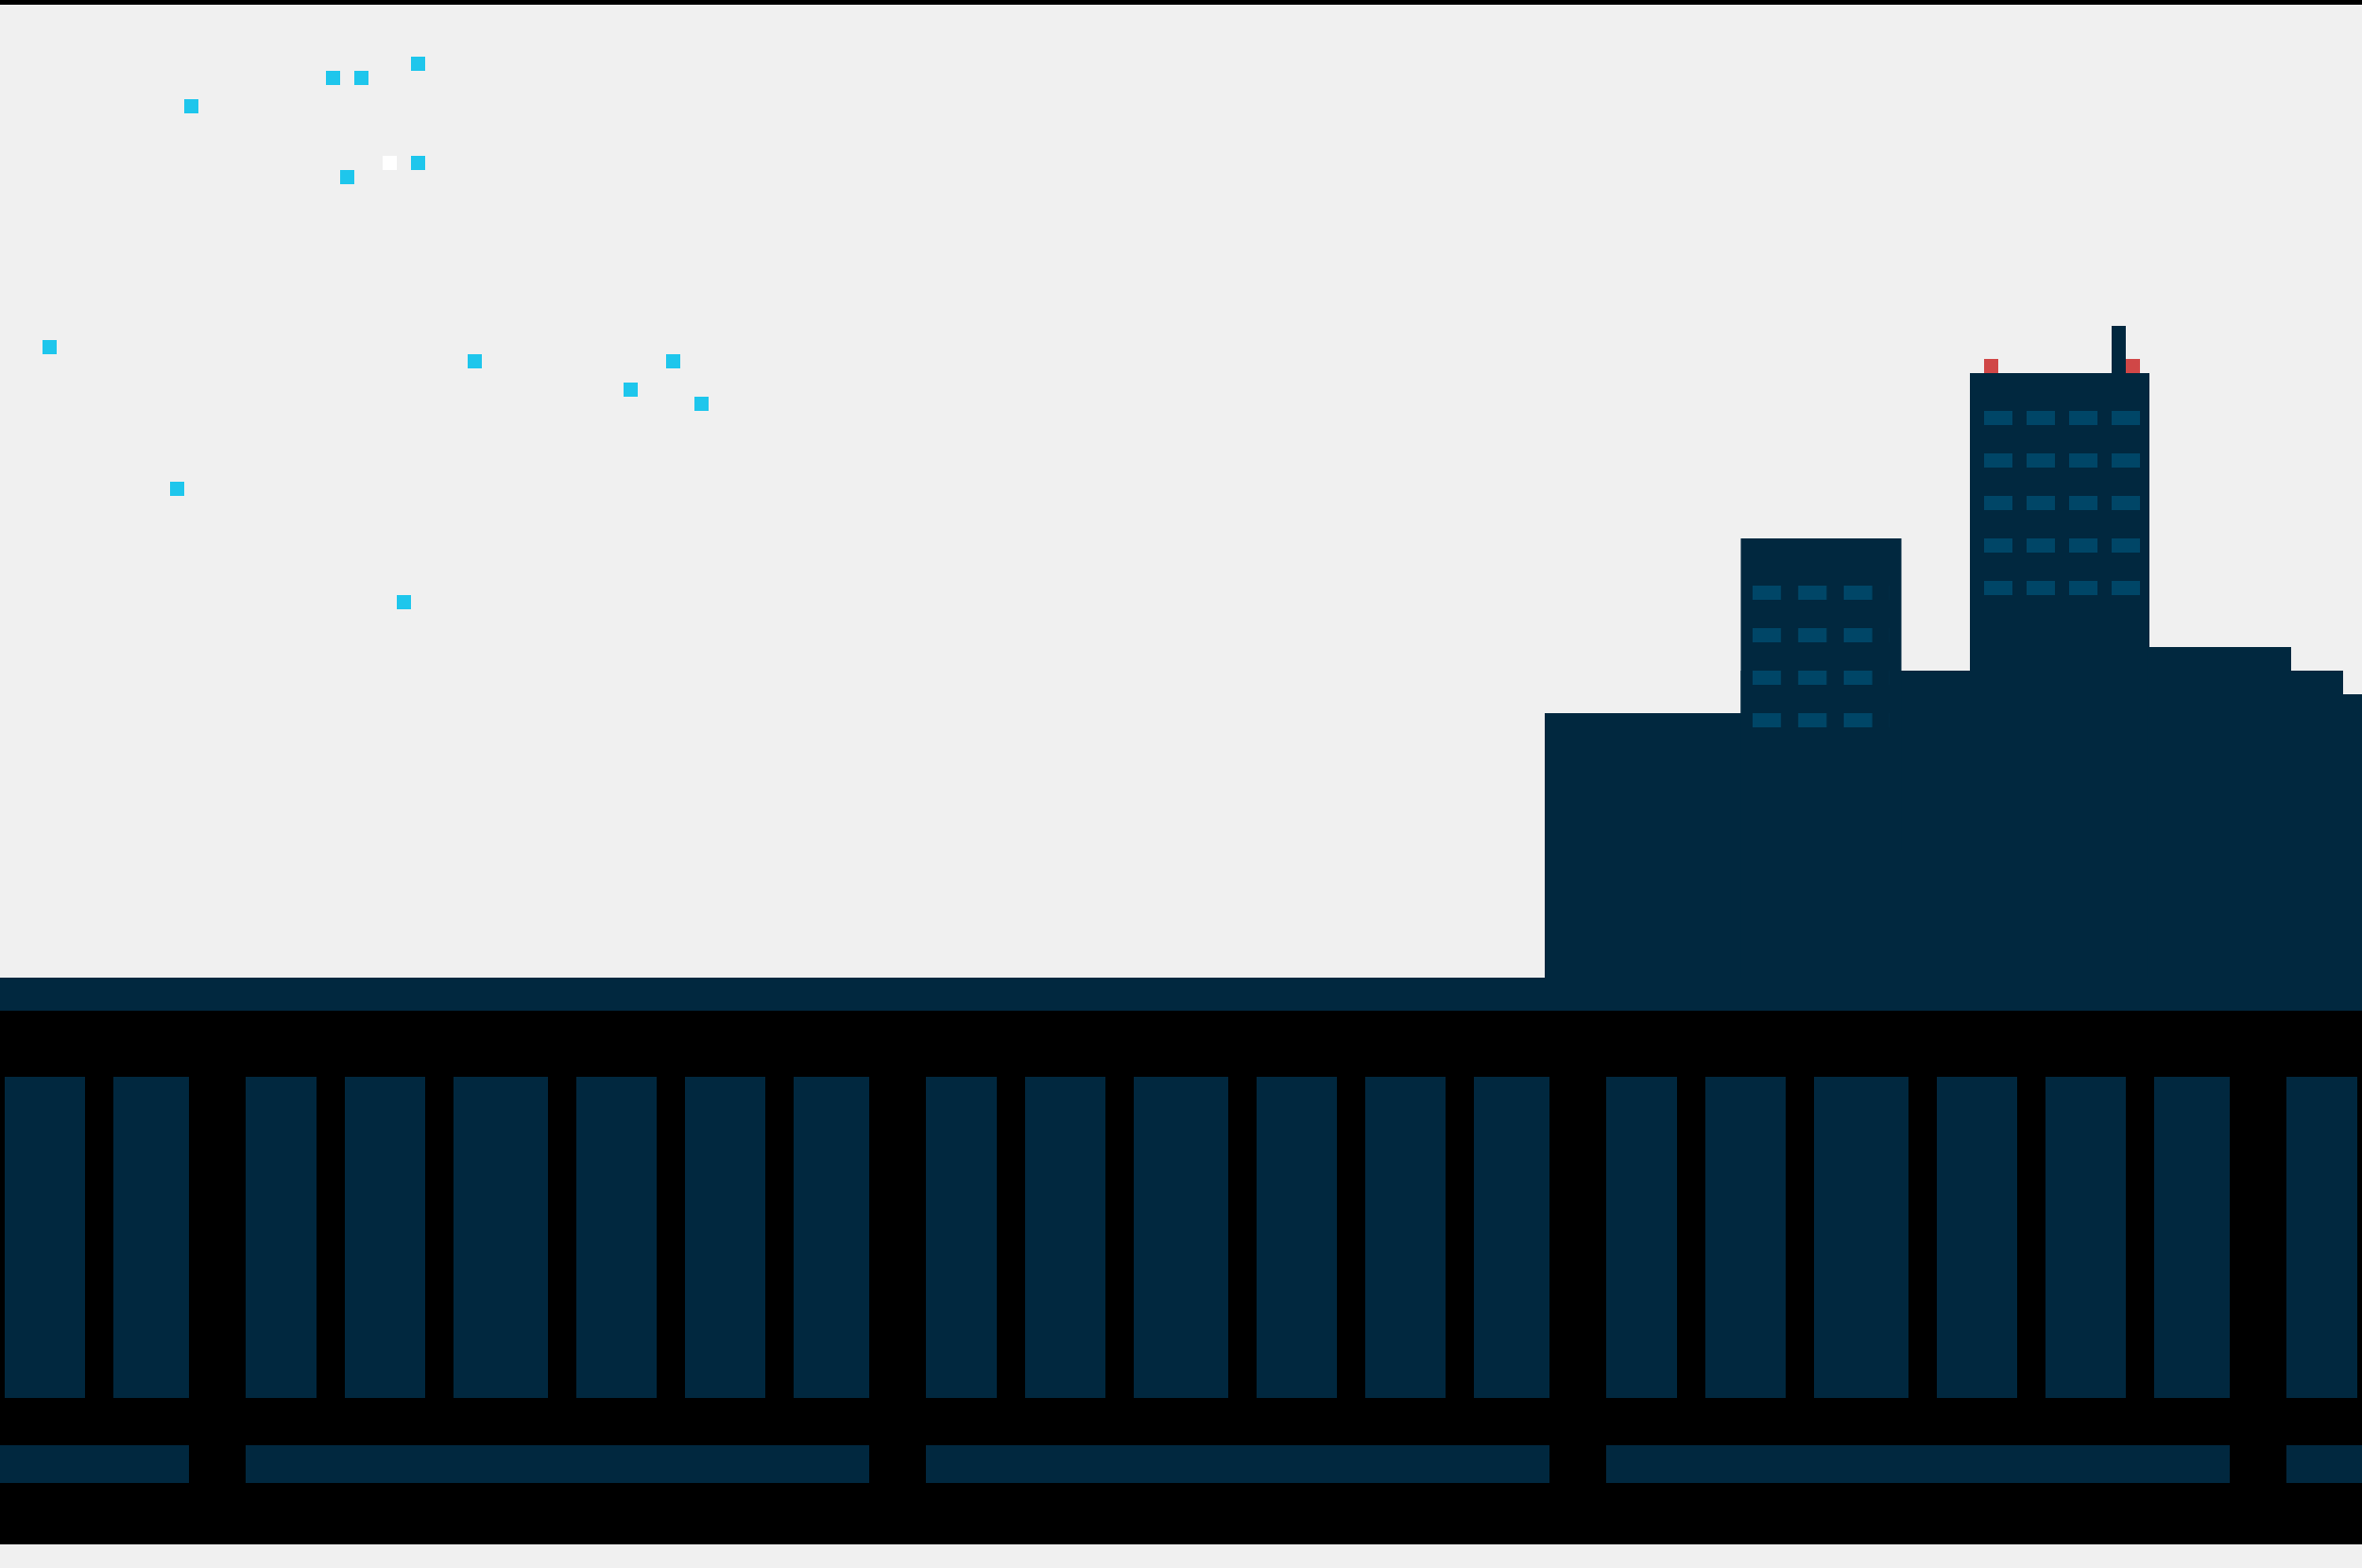
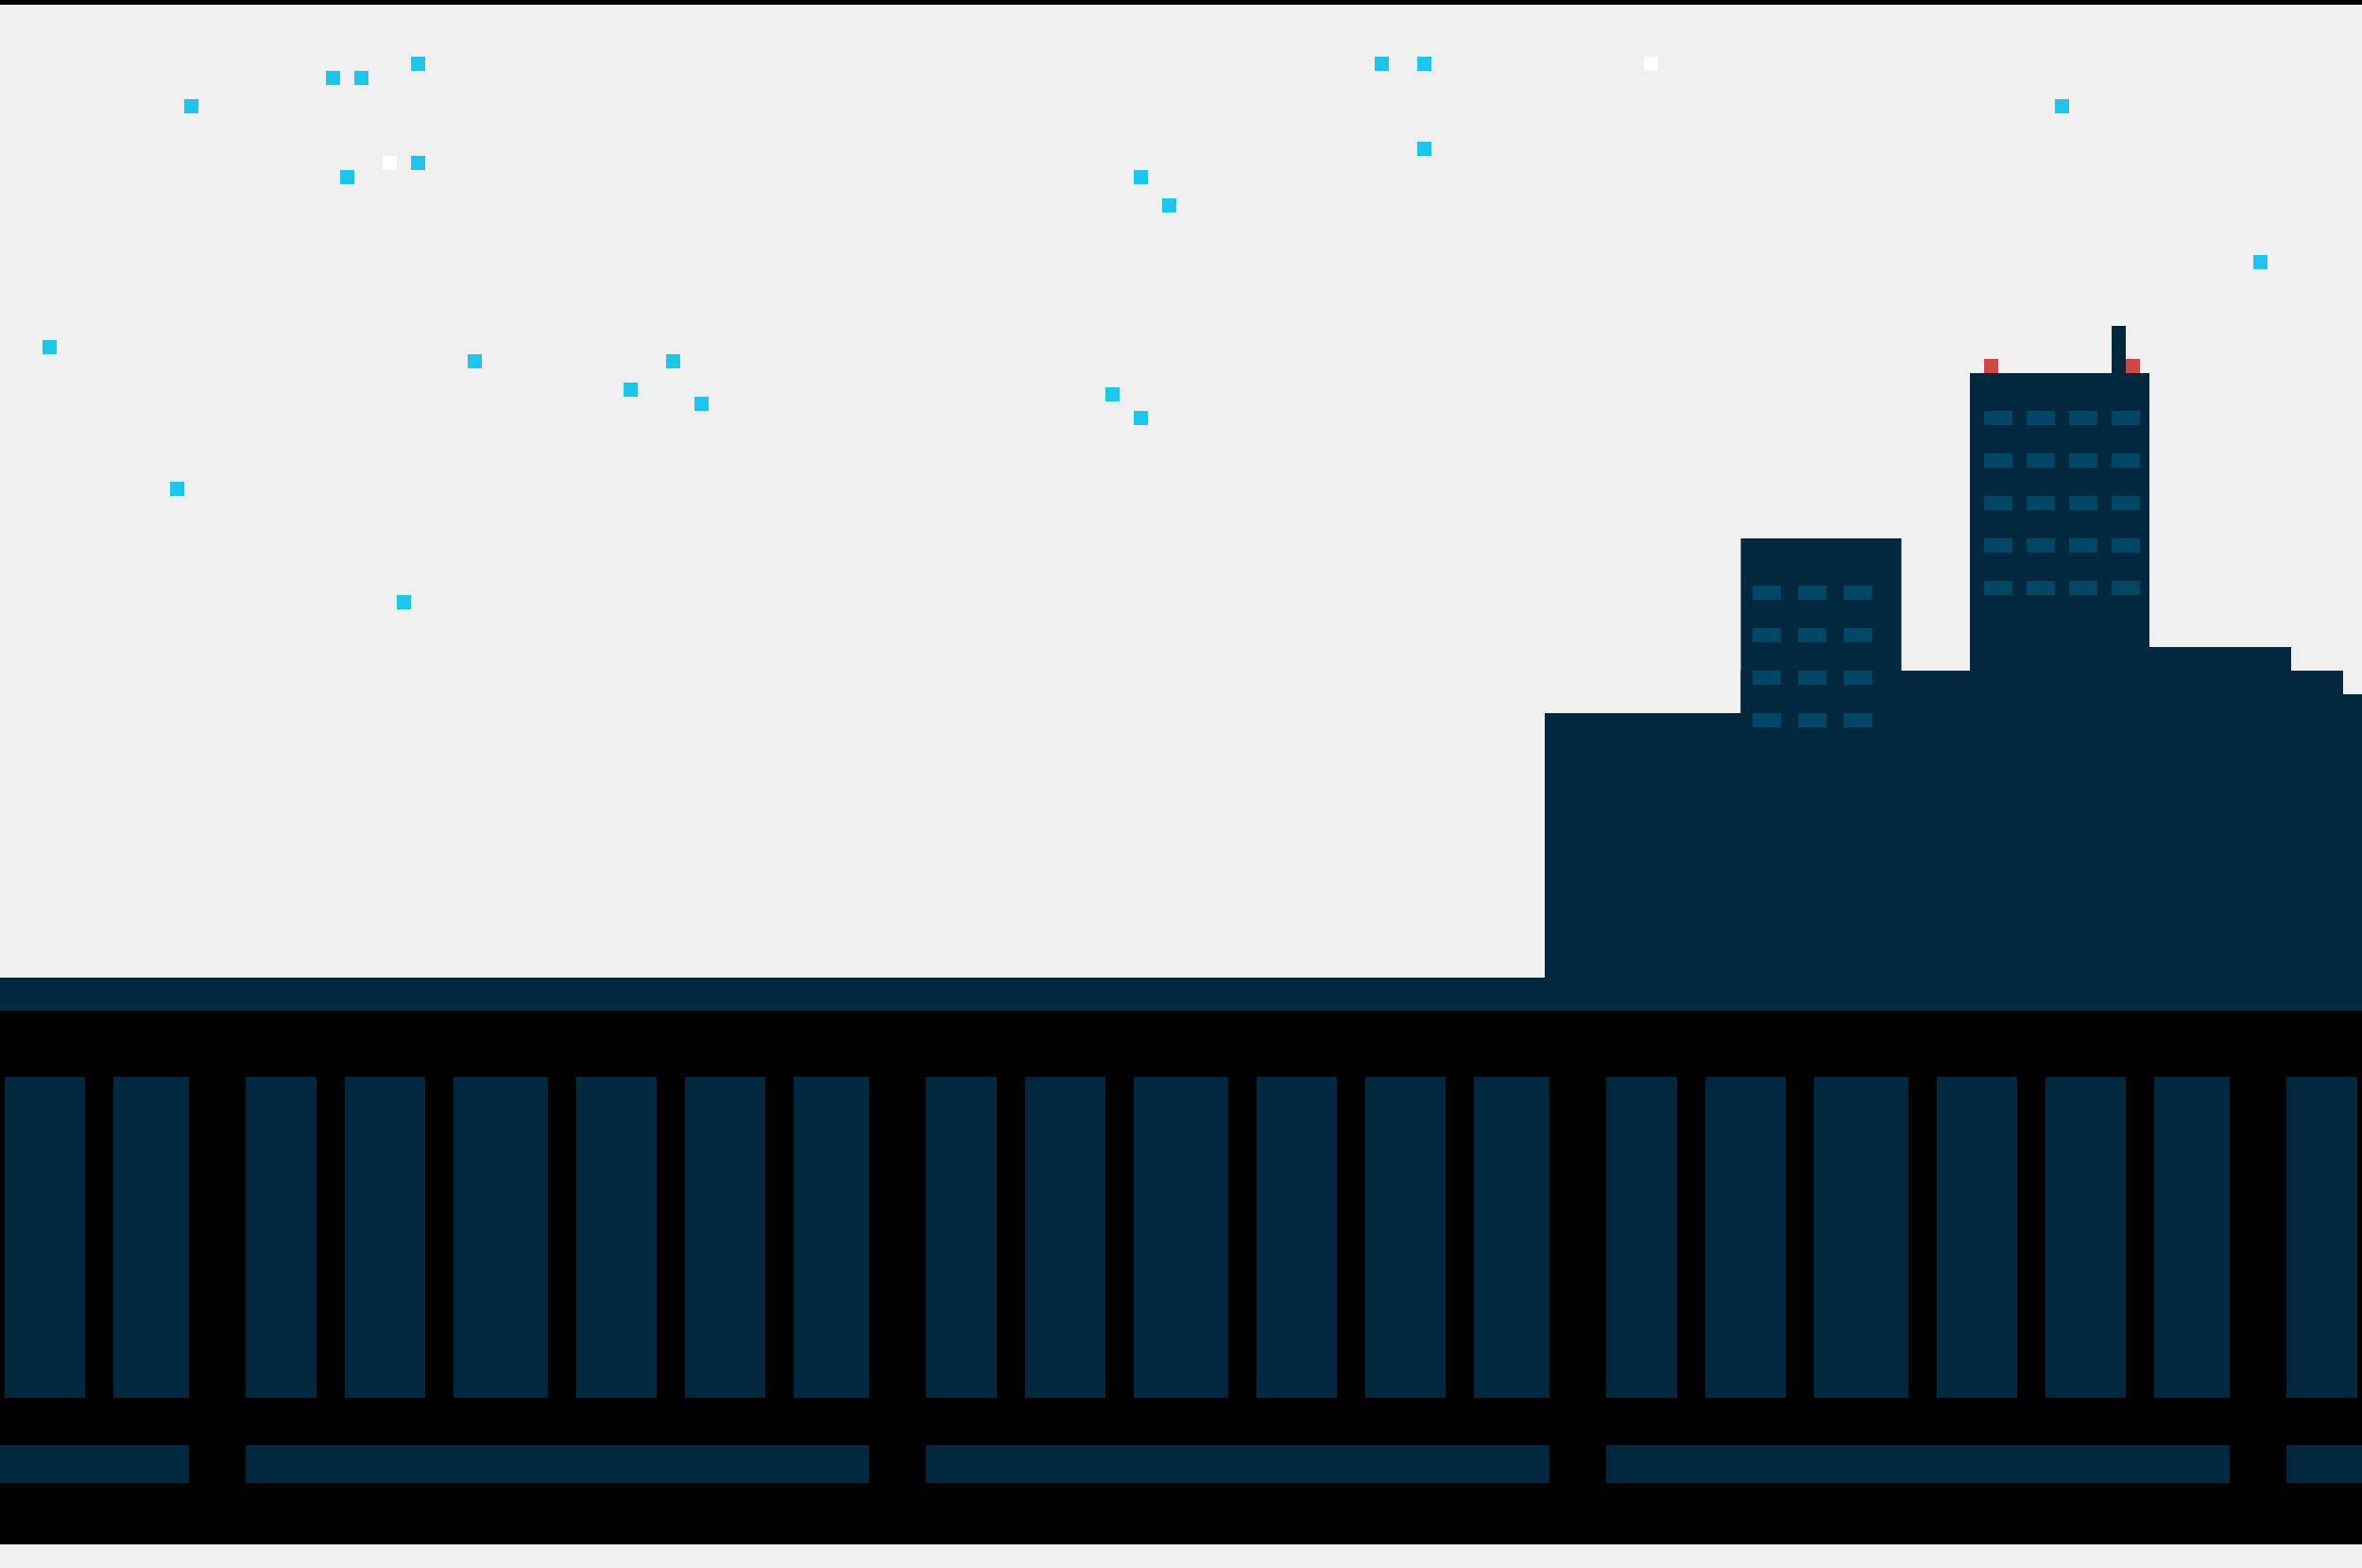
<svg xmlns="http://www.w3.org/2000/svg" xmlns:xlink="http://www.w3.org/1999/xlink" width="1000" height="664" viewBox="0 0 1000 664">
  <style type="text/css">
        #a { animation: x .5s ease alternate infinite; }

        @keyframes x {
           from { fill: #000; }
             to { fill: #fff; }
        }
        svg {
            fill: #15a6c7;
        }
    </style>
  <defs>
    <rect id="start0" width="6" height="6" fill="#1ec6ec" />
    <rect id="start0b" width="6" height="6" fill="#fff" />
    <rect id="anthenaLight" width="6" height="6" fill="#d04747" />
    <rect id="window" width="12" height="6" fill="#004667" />
    <pattern id="windowPat1" x="0" y="0" width=".333" height=".25">
      <use xlink:href="#window" />
    </pattern>
    <pattern id="windowPat2" x="0" y="0" width=".25" height=".2">
      <use xlink:href="#window" />
    </pattern>
    <g id="sky">
      <use x="18" y="144" xlink:href="#start0" />
      <use x="72" y="204" xlink:href="#start0" />
      <use x="78" y="42" xlink:href="#start0" />
      <use x="138" y="30" xlink:href="#start0" />
      <use x="144" y="72" xlink:href="#start0" />
      <use x="150" y="30" xlink:href="#start0" />
      <use x="162" y="66" xlink:href="#start0b" />
      <use x="168" y="252" xlink:href="#start0" />
      <use x="174" y="24" xlink:href="#start0" />
      <use x="174" y="66" xlink:href="#start0" />
      <use x="198" y="150" xlink:href="#start0" />
      <use x="264" y="162" xlink:href="#start0" />
      <use x="282" y="150" xlink:href="#start0" />
      <use x="294" y="168" xlink:href="#start0" />
+       <use x="468" y="164" xlink:href="#start0" />
+       <use x="480" y="72" xlink:href="#start0" />
+       <use x="480" y="174" xlink:href="#start0" />
+       <use x="492" y="84" xlink:href="#start0" />
+       <use x="582" y="24" xlink:href="#start0" />
+       <use x="600" y="24" xlink:href="#start0" />
+       <use x="600" y="60" xlink:href="#start0" />
+       <use x="696" y="24" xlink:href="#start0b" />
+       <use x="870" y="42" xlink:href="#start0" />
+       <use x="954" y="108" xlink:href="#start0" />
    </g>
    <g id="buildings0base">
      <rect y="144" width="84" height="114" fill="#01283f" />
      <rect x="83" y="126" width="98" height="132" fill="#01283f" />
      <rect x="83" y="70" width="68" height="132" fill="#01283f" />
      <rect x="180" width="76" height="258" fill="#01283f" />
      <path d="M255 116 L316 116 L316 126 L338 126 L338 136 L346 136 L346 258 L255 258 Z" fill="#01283f" />
    </g>
    <g id="buildings0">
      <use x="0" y="20" xlink:href="#buildings0base" />
      <use x="186" y="14" xlink:href="#anthenaLight" />
      <rect x="240" width="6" height="22" fill="#01283f" />
      <use x="246" y="14" xlink:href="#anthenaLight" />
      <rect fill="url(#windowPat1)" x="88" y="110" width="58" height="72" />
      <rect fill="url(#windowPat2)" x="186" y="36" width="72" height="90" />
    </g>
    <rect id="river" width="1000" height="240" fill="#01283f" />
    <pattern id="bridgePart0" x="0" y="0" width=".2" height="1">
      <rect x="0" y="0" width="24" height="180" fill="#000" />
      <rect x="54" y="0" width="12" height="138" fill="#000" />
      <rect x="100" y="0" width="12" height="138" fill="#000" />
      <rect x="152" y="0" width="12" height="138" fill="#000" />
      <rect x="198" y="0" width="12" height="138" fill="#000" />
      <rect x="244" y="0" width="12" height="138" fill="#000" />
    </pattern>
    <g id="bridgePart">
      <rect x="0" y="0" width="20" height="180" fill="#000" />
      <rect x="60" y="0" width="10" height="152" fill="#000" />
      <rect x="100" y="0" width="10" height="152" fill="#000" />
      <rect x="140" y="0" width="10" height="152" fill="#000" />
      <rect x="180" y="0" width="10" height="152" fill="#000" />
      <rect x="220" y="0" width="10" height="152" fill="#000" />
    </g>
    <g id="bridge">
      <rect x="0" y="0" width="1000" height="28" fill="#000" />
      <rect fill="url(#bridgePart0)" stroke="black" x="-208" y="26" width="1440" height="180" />
      <rect x="0" y="164" width="1000" height="20" fill="#000" />
      <rect x="0" y="200" width="1000" height="26" fill="#000" />
    </g>
    <g id="lamppost">
      <path d="M100 0 L140 0 L140 4 L145 4 L145 12 L100 12 L100 18 L80 18 L80 22 L74 22 L74 26 L70 26 L70 512 L60 512 L60 26 L62 26 L62 22 L64 22 L64 18 L66 18 L66 16 L70 16 L70 12 L80 12 L80 8 L90 8 L90 4 L100 4 Z" fill="#000324" />
      <path id="a" d="M110 16 L140 16 L140 26 L136 26 L136 30 L110 30 Z" fill="#000" />
    </g>
  </defs>
  <rect x="0" y="0" width="1000" height="2" fill="#000" />
  <use xlink:href="#sky" />
  <use x="654" y="138" xlink:href="#buildings0" />
  <use x="0" y="414" xlink:href="#river" />
  <use x="0" y="428" xlink:href="#bridge" />
</svg>
